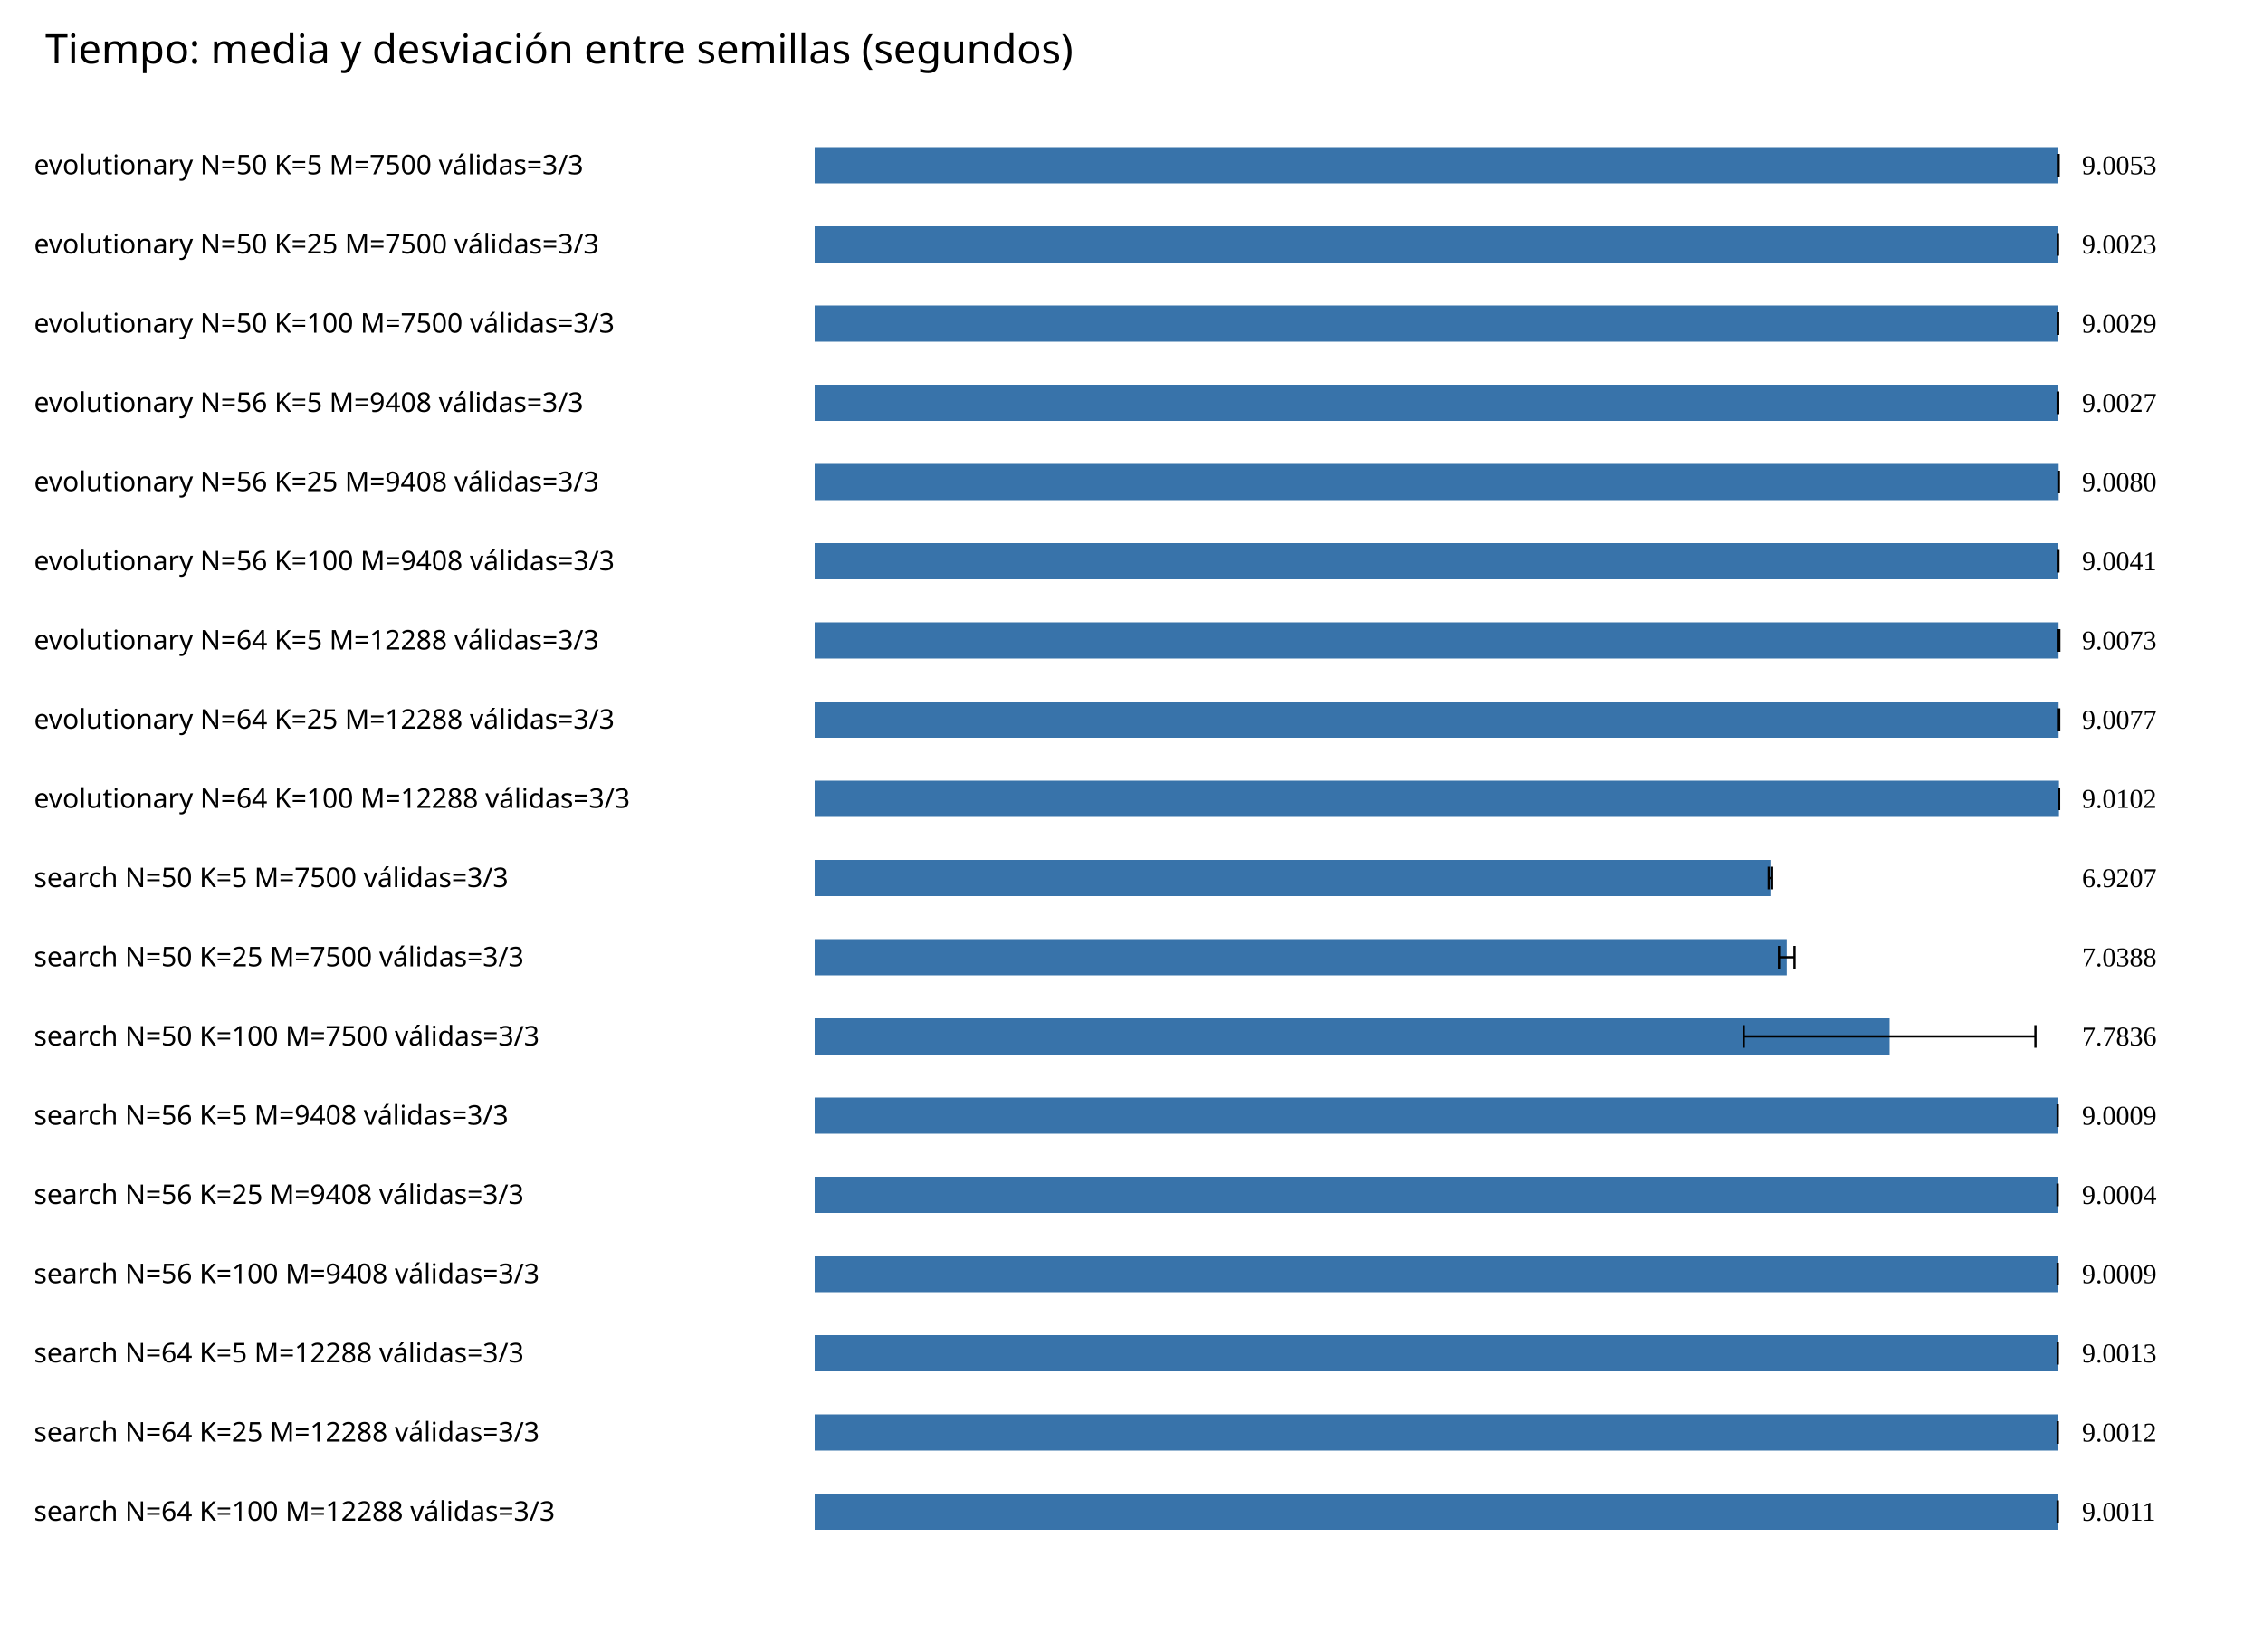
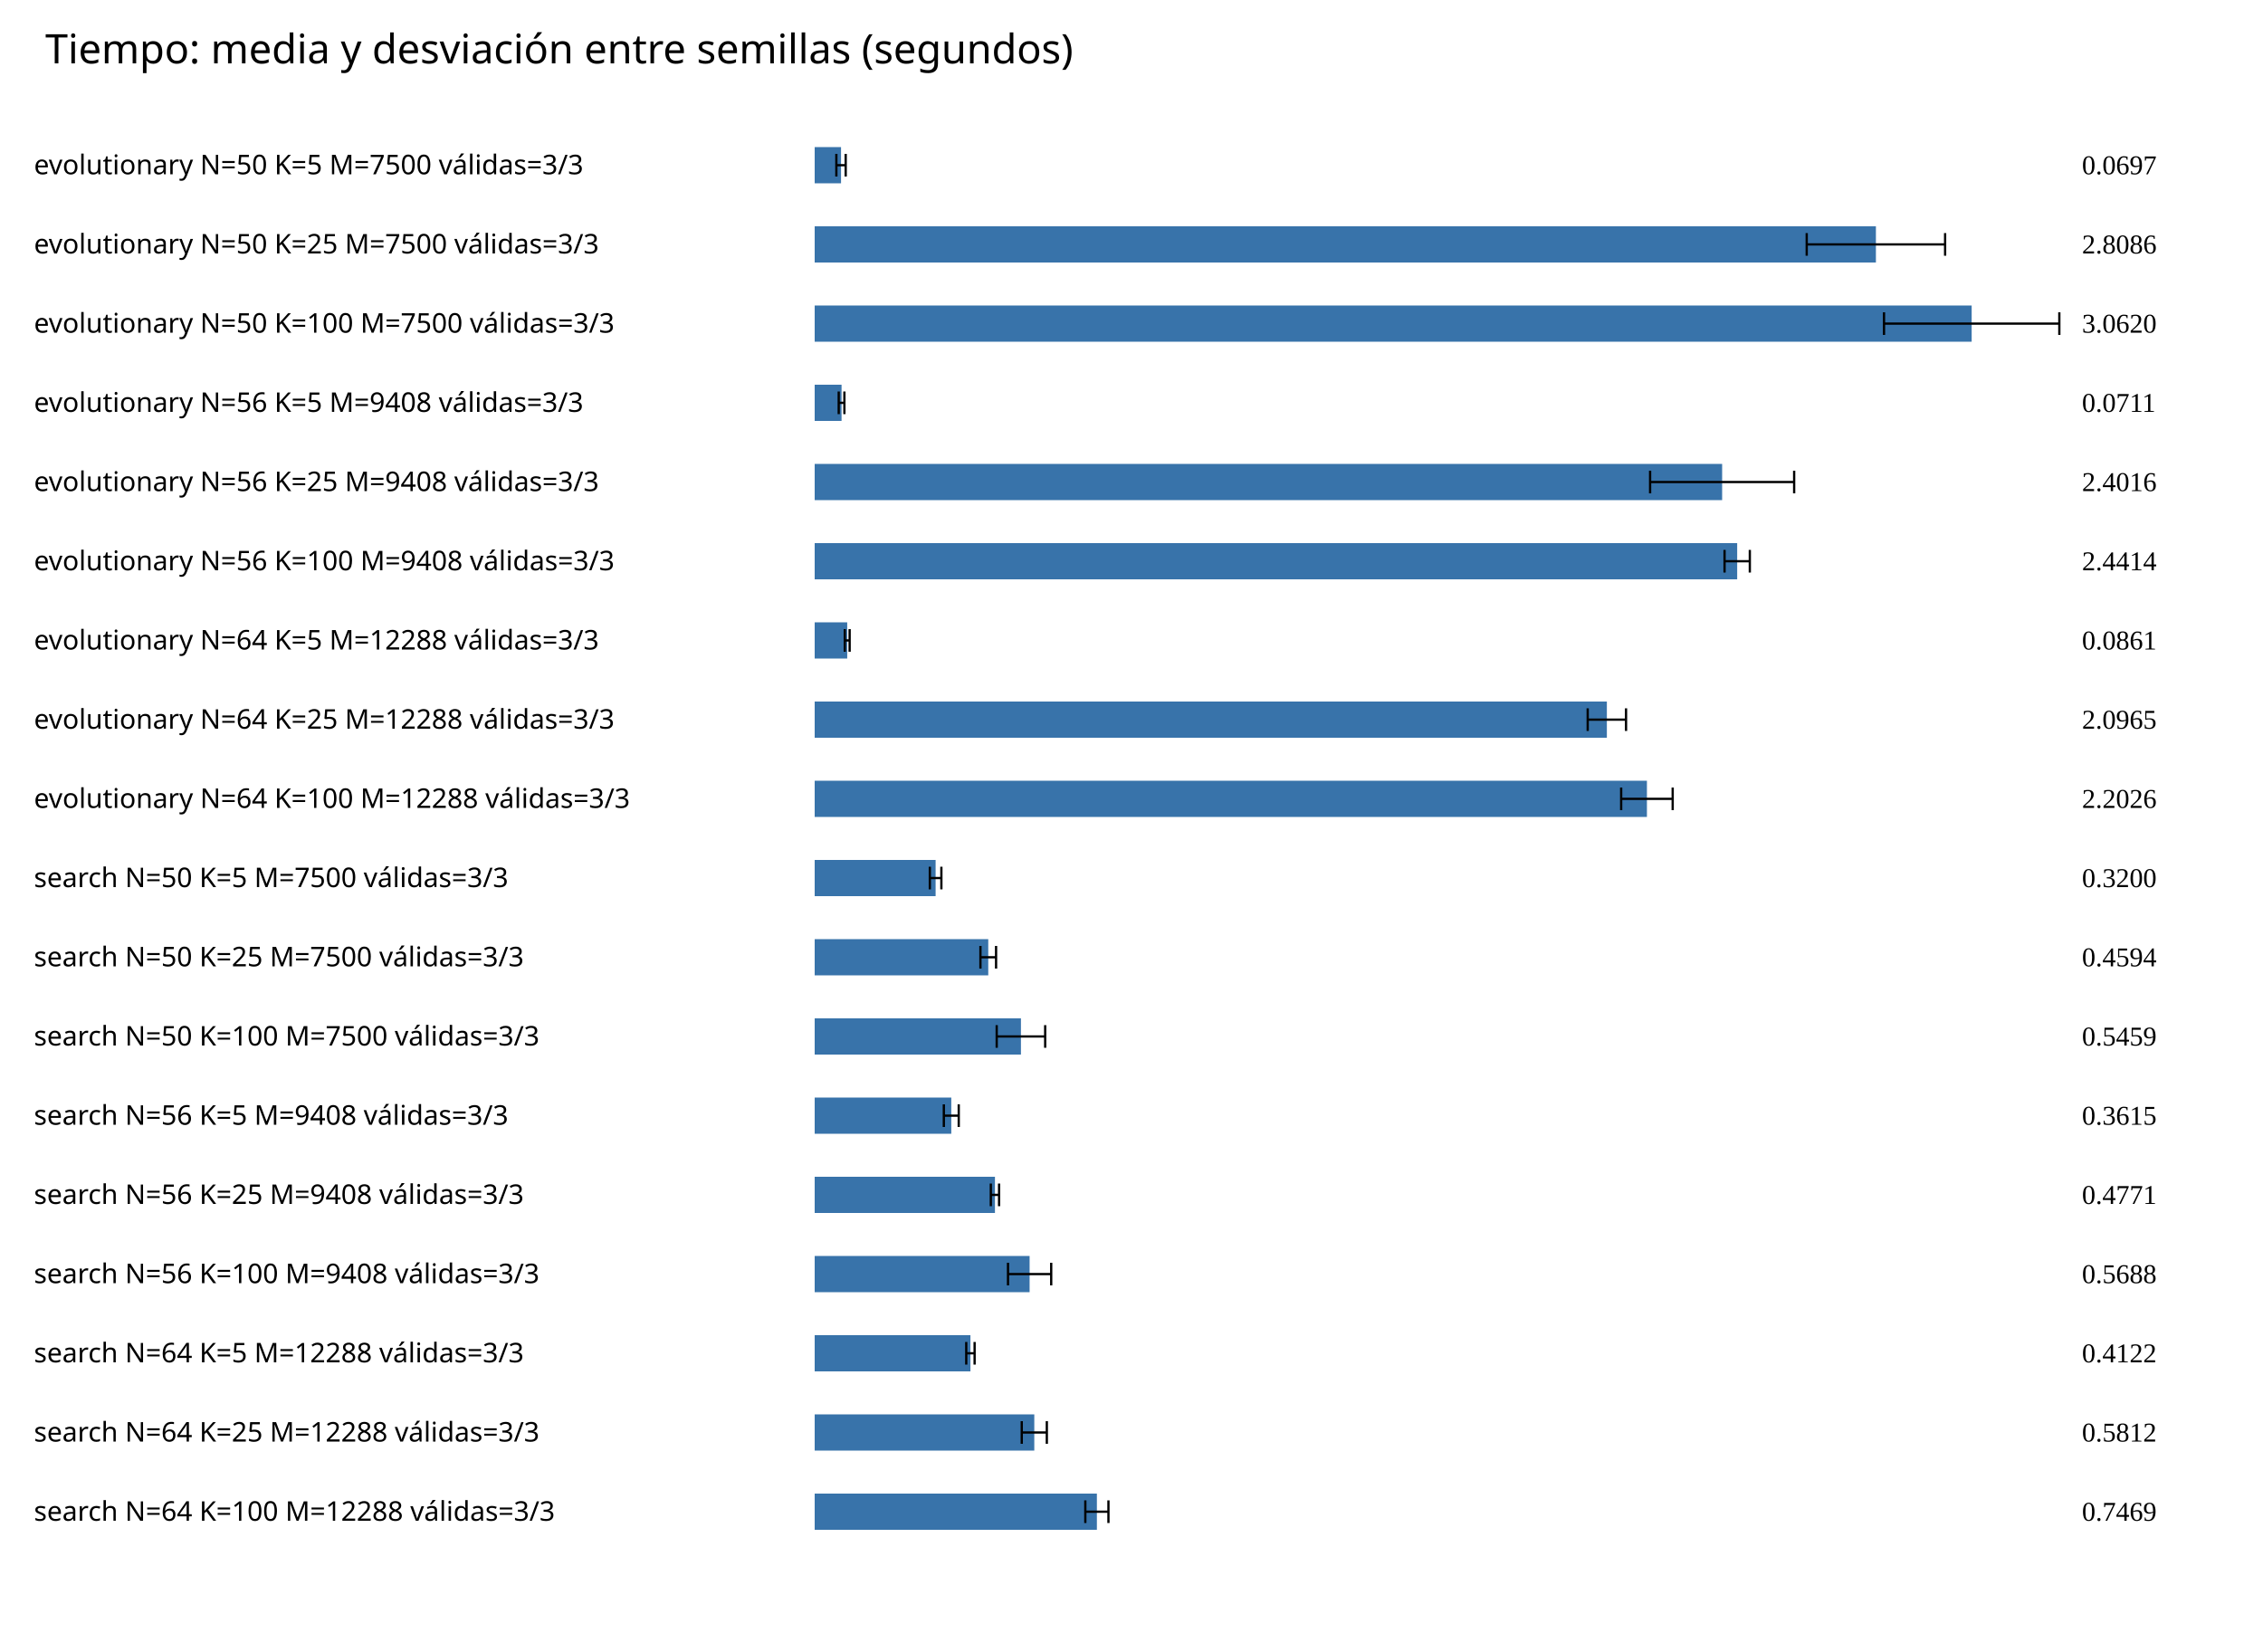
<svg xmlns="http://www.w3.org/2000/svg" width="1000" height="730">
  <rect width="100%" height="100%" fill="white" />
  <text x="20" y="28" font-family="sans-serif" font-size="18">Tiempo: media y desviación entre semillas (segundos)</text>
  <text x="15" y="77" font-family="sans-serif" font-size="12">evolutionary N=50 K=5 M=7500 válidas=3/3</text>
-   <rect x="360" y="65" width="549.541" height="16" fill="#3873aa" />
-   <path d="M 909.391 73 H 909.691 M 909.391 68 V 78 M 909.691 68 V 78" stroke="black" />
-   <text x="920" y="77" font-size="12">9.0053</text>
+   <rect x="360" y="65" width="11.643" height="16" fill="#3873aa" />
+   <path d="M 369.578 73 H 373.708 M 369.578 68 V 78 M 373.708 68 V 78" stroke="black" />
+   <text x="920" y="77" font-size="12">0.0697</text>
  <text x="15" y="112" font-family="sans-serif" font-size="12">evolutionary N=50 K=25 M=7500 válidas=3/3</text>
-   <rect x="360" y="100" width="549.362" height="16" fill="#3873aa" />
-   <path d="M 909.32 108 H 909.405 M 909.32 103 V 113 M 909.405 103 V 113" stroke="black" />
-   <text x="920" y="112" font-size="12">9.0023</text>
+   <rect x="360" y="100" width="468.947" height="16" fill="#3873aa" />
+   <path d="M 798.368 108 H 859.526 M 798.368 103 V 113 M 859.526 103 V 113" stroke="black" />
+   <text x="920" y="112" font-size="12">2.8086</text>
  <text x="15" y="147" font-family="sans-serif" font-size="12">evolutionary N=50 K=100 M=7500 válidas=3/3</text>
-   <rect x="360" y="135" width="549.395" height="16" fill="#3873aa" />
-   <path d="M 909.32 143 H 909.47 M 909.32 138 V 148 M 909.47 138 V 148" stroke="black" />
-   <text x="920" y="147" font-size="12">9.0029</text>
+   <rect x="360" y="135" width="511.263" height="16" fill="#3873aa" />
+   <path d="M 832.526 143 H 910.0 M 832.526 138 V 148 M 910.0 138 V 148" stroke="black" />
+   <text x="920" y="147" font-size="12">3.0620</text>
  <text x="15" y="182" font-family="sans-serif" font-size="12">evolutionary N=56 K=5 M=9408 válidas=3/3</text>
-   <rect x="360" y="170" width="549.387" height="16" fill="#3873aa" />
-   <path d="M 909.28 178 H 909.494 M 909.28 173 V 183 M 909.494 173 V 183" stroke="black" />
-   <text x="920" y="182" font-size="12">9.0027</text>
+   <rect x="360" y="170" width="11.877" height="16" fill="#3873aa" />
+   <path d="M 370.624 178 H 373.13 M 370.624 173 V 183 M 373.13 173 V 183" stroke="black" />
+   <text x="920" y="182" font-size="12">0.0711</text>
  <text x="15" y="217" font-family="sans-serif" font-size="12">evolutionary N=56 K=25 M=9408 válidas=3/3</text>
-   <rect x="360" y="205" width="549.706" height="16" fill="#3873aa" />
-   <path d="M 909.617 213 H 909.795 M 909.617 208 V 218 M 909.795 208 V 218" stroke="black" />
-   <text x="920" y="217" font-size="12">9.0080</text>
+   <rect x="360" y="205" width="400.996" height="16" fill="#3873aa" />
+   <path d="M 729.169 213 H 792.822 M 729.169 208 V 218 M 792.822 208 V 218" stroke="black" />
+   <text x="920" y="217" font-size="12">2.4016</text>
  <text x="15" y="252" font-family="sans-serif" font-size="12">evolutionary N=56 K=100 M=9408 válidas=3/3</text>
-   <rect x="360" y="240" width="549.47" height="16" fill="#3873aa" />
-   <path d="M 909.343 248 H 909.598 M 909.343 243 V 253 M 909.598 243 V 253" stroke="black" />
-   <text x="920" y="252" font-size="12">9.0041</text>
+   <rect x="360" y="240" width="407.647" height="16" fill="#3873aa" />
+   <path d="M 762.065 248 H 773.228 M 762.065 243 V 253 M 773.228 243 V 253" stroke="black" />
+   <text x="920" y="252" font-size="12">2.4414</text>
  <text x="15" y="287" font-family="sans-serif" font-size="12">evolutionary N=64 K=5 M=12288 válidas=3/3</text>
-   <rect x="360" y="275" width="549.666" height="16" fill="#3873aa" />
-   <path d="M 909.331 283 H 910.0 M 909.331 278 V 288 M 910.0 278 V 288" stroke="black" />
-   <text x="920" y="287" font-size="12">9.0073</text>
+   <rect x="360" y="275" width="14.376" height="16" fill="#3873aa" />
+   <path d="M 373.305 283 H 375.447 M 373.305 278 V 288 M 375.447 278 V 288" stroke="black" />
+   <text x="920" y="287" font-size="12">0.0861</text>
  <text x="15" y="322" font-family="sans-serif" font-size="12">evolutionary N=64 K=25 M=12288 válidas=3/3</text>
-   <rect x="360" y="310" width="549.688" height="16" fill="#3873aa" />
-   <path d="M 909.426 318 H 909.949 M 909.426 313 V 323 M 909.949 313 V 323" stroke="black" />
-   <text x="920" y="322" font-size="12">9.0077</text>
+   <rect x="360" y="310" width="350.059" height="16" fill="#3873aa" />
+   <path d="M 701.586 318 H 718.531 M 701.586 313 V 323 M 718.531 313 V 323" stroke="black" />
+   <text x="920" y="322" font-size="12">2.0965</text>
  <text x="15" y="357" font-family="sans-serif" font-size="12">evolutionary N=64 K=100 M=12288 válidas=3/3</text>
-   <rect x="360" y="345" width="549.845" height="16" fill="#3873aa" />
-   <path d="M 909.779 353 H 909.91 M 909.779 348 V 358 M 909.91 348 V 358" stroke="black" />
-   <text x="920" y="357" font-size="12">9.0102</text>
+   <rect x="360" y="345" width="367.763" height="16" fill="#3873aa" />
+   <path d="M 716.382 353 H 739.145 M 716.382 348 V 358 M 739.145 348 V 358" stroke="black" />
+   <text x="920" y="357" font-size="12">2.2026</text>
  <text x="15" y="392" font-family="sans-serif" font-size="12">search N=50 K=5 M=7500 válidas=3/3</text>
-   <rect x="360" y="380" width="422.33" height="16" fill="#3873aa" />
-   <path d="M 781.591 388 H 783.069 M 781.591 383 V 393 M 783.069 383 V 393" stroke="black" />
-   <text x="920" y="392" font-size="12">6.9207</text>
+   <rect x="360" y="380" width="53.436" height="16" fill="#3873aa" />
+   <path d="M 410.883 388 H 415.989 M 410.883 383 V 393 M 415.989 383 V 393" stroke="black" />
+   <text x="920" y="392" font-size="12">0.3200</text>
  <text x="15" y="427" font-family="sans-serif" font-size="12">search N=50 K=25 M=7500 válidas=3/3</text>
-   <rect x="360" y="415" width="429.541" height="16" fill="#3873aa" />
-   <path d="M 786.121 423 H 792.961 M 786.121 418 V 428 M 792.961 418 V 428" stroke="black" />
-   <text x="920" y="427" font-size="12">7.0388</text>
+   <rect x="360" y="415" width="76.701" height="16" fill="#3873aa" />
+   <path d="M 433.247 423 H 440.154 M 433.247 418 V 428 M 440.154 418 V 428" stroke="black" />
+   <text x="920" y="427" font-size="12">0.4594</text>
  <text x="15" y="462" font-family="sans-serif" font-size="12">search N=50 K=100 M=7500 válidas=3/3</text>
-   <rect x="360" y="450" width="474.99" height="16" fill="#3873aa" />
-   <path d="M 770.532 458 H 899.448 M 770.532 453 V 463 M 899.448 453 V 463" stroke="black" />
-   <text x="920" y="462" font-size="12">7.7836</text>
+   <rect x="360" y="450" width="91.143" height="16" fill="#3873aa" />
+   <path d="M 440.433 458 H 461.854 M 440.433 453 V 463 M 461.854 453 V 463" stroke="black" />
+   <text x="920" y="462" font-size="12">0.5459</text>
  <text x="15" y="497" font-family="sans-serif" font-size="12">search N=56 K=5 M=9408 válidas=3/3</text>
-   <rect x="360" y="485" width="549.277" height="16" fill="#3873aa" />
-   <path d="M 909.259 493 H 909.295 M 909.259 488 V 498 M 909.295 488 V 498" stroke="black" />
-   <text x="920" y="497" font-size="12">9.0009</text>
+   <rect x="360" y="485" width="60.365" height="16" fill="#3873aa" />
+   <path d="M 417.074 493 H 423.657 M 417.074 488 V 498 M 423.657 488 V 498" stroke="black" />
+   <text x="920" y="497" font-size="12">0.3615</text>
  <text x="15" y="532" font-family="sans-serif" font-size="12">search N=56 K=25 M=9408 válidas=3/3</text>
-   <rect x="360" y="520" width="549.242" height="16" fill="#3873aa" />
-   <path d="M 909.214 528 H 909.271 M 909.214 523 V 533 M 909.271 523 V 533" stroke="black" />
-   <text x="920" y="532" font-size="12">9.0004</text>
+   <rect x="360" y="520" width="79.661" height="16" fill="#3873aa" />
+   <path d="M 437.838 528 H 441.485 M 437.838 523 V 533 M 441.485 523 V 533" stroke="black" />
+   <text x="920" y="532" font-size="12">0.4771</text>
  <text x="15" y="567" font-family="sans-serif" font-size="12">search N=56 K=100 M=9408 válidas=3/3</text>
-   <rect x="360" y="555" width="549.273" height="16" fill="#3873aa" />
-   <path d="M 909.253 563 H 909.293 M 909.253 558 V 568 M 909.293 558 V 568" stroke="black" />
-   <text x="920" y="567" font-size="12">9.0009</text>
+   <rect x="360" y="555" width="94.973" height="16" fill="#3873aa" />
+   <path d="M 445.428 563 H 464.517 M 445.428 558 V 568 M 464.517 558 V 568" stroke="black" />
+   <text x="920" y="567" font-size="12">0.5688</text>
  <text x="15" y="602" font-family="sans-serif" font-size="12">search N=64 K=5 M=12288 válidas=3/3</text>
-   <rect x="360" y="590" width="549.299" height="16" fill="#3873aa" />
-   <path d="M 909.287 598 H 909.312 M 909.287 593 V 603 M 909.312 593 V 603" stroke="black" />
-   <text x="920" y="602" font-size="12">9.0013</text>
+   <rect x="360" y="590" width="68.825" height="16" fill="#3873aa" />
+   <path d="M 426.977 598 H 430.673 M 426.977 593 V 603 M 430.673 593 V 603" stroke="black" />
+   <text x="920" y="602" font-size="12">0.4122</text>
  <text x="15" y="637" font-family="sans-serif" font-size="12">search N=64 K=25 M=12288 válidas=3/3</text>
-   <rect x="360" y="625" width="549.293" height="16" fill="#3873aa" />
-   <path d="M 909.277 633 H 909.309 M 909.277 628 V 638 M 909.309 628 V 638" stroke="black" />
-   <text x="920" y="637" font-size="12">9.0012</text>
+   <rect x="360" y="625" width="97.043" height="16" fill="#3873aa" />
+   <path d="M 451.503 633 H 462.583 M 451.503 628 V 638 M 462.583 628 V 638" stroke="black" />
+   <text x="920" y="637" font-size="12">0.5812</text>
  <text x="15" y="672" font-family="sans-serif" font-size="12">search N=64 K=100 M=12288 válidas=3/3</text>
-   <rect x="360" y="660" width="549.289" height="16" fill="#3873aa" />
-   <path d="M 909.25 668 H 909.328 M 909.25 663 V 673 M 909.328 663 V 673" stroke="black" />
-   <text x="920" y="672" font-size="12">9.0011</text>
+   <rect x="360" y="660" width="124.704" height="16" fill="#3873aa" />
+   <path d="M 479.597 668 H 489.812 M 479.597 663 V 673 M 489.812 663 V 673" stroke="black" />
+   <text x="920" y="672" font-size="12">0.7469</text>
</svg>
